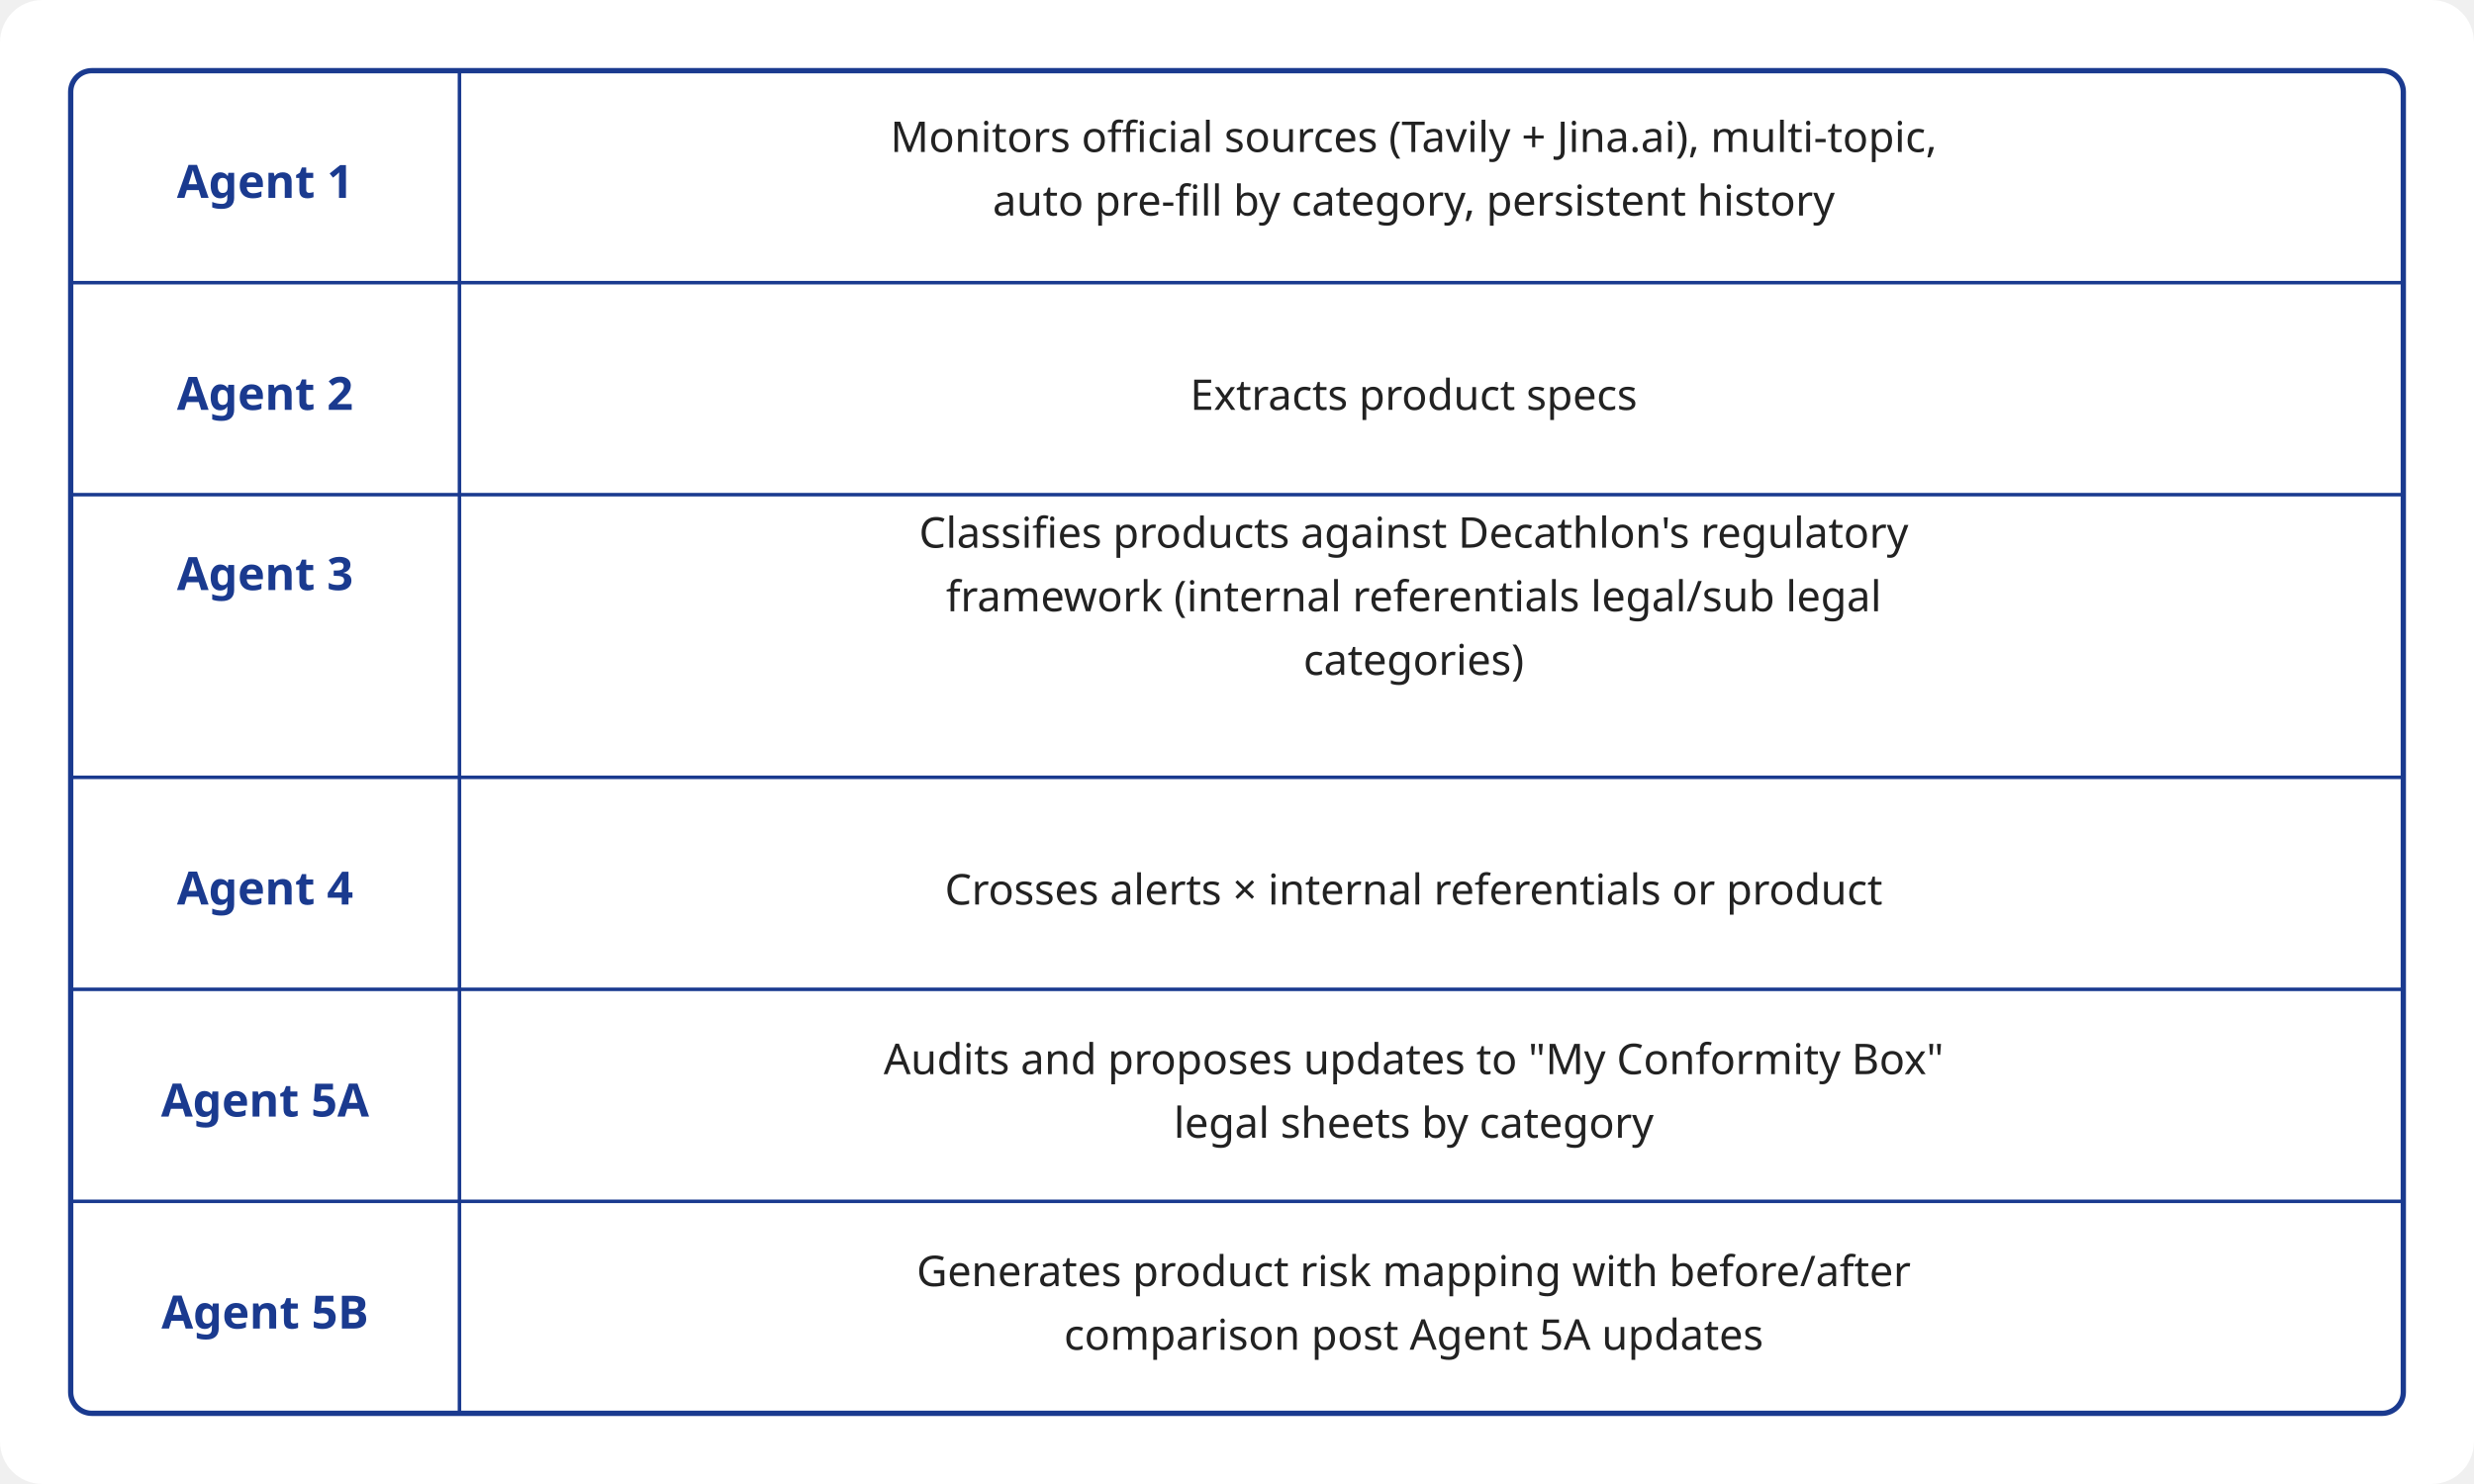
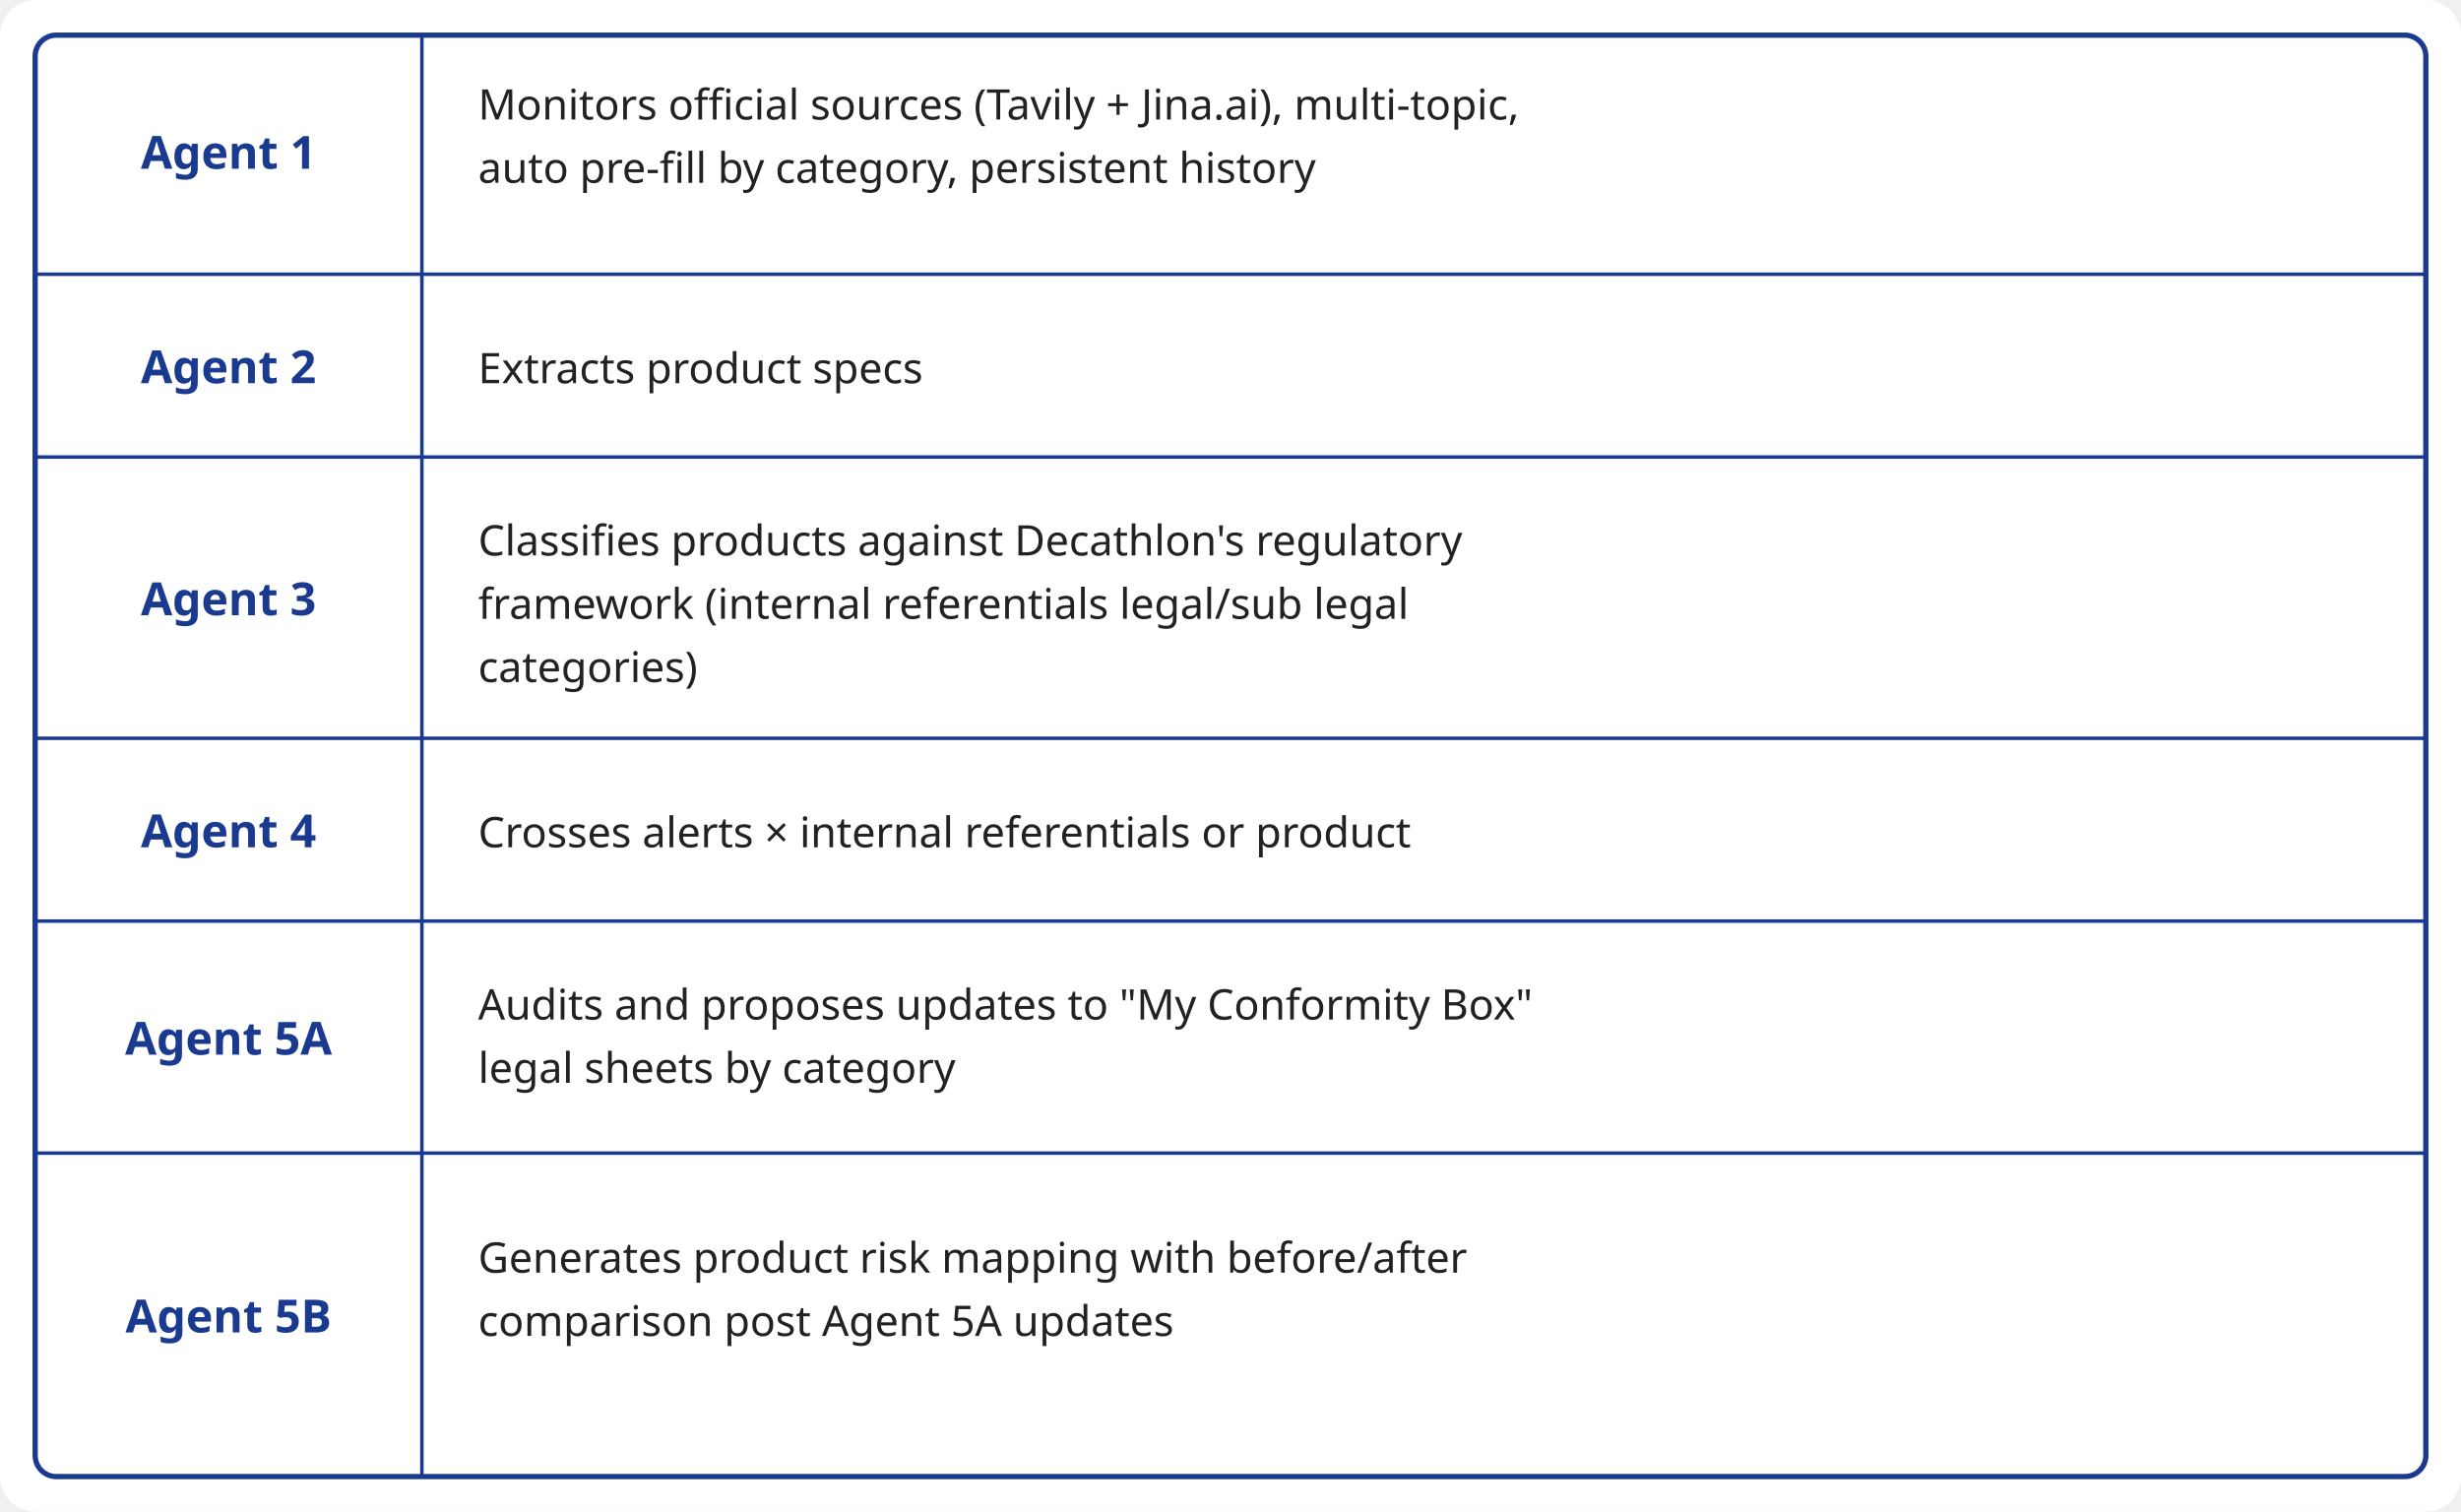
- <svg xmlns="http://www.w3.org/2000/svg" width="700" height="420" viewBox="0 0 700 420">
-   <rect width="700" height="420" rx="12" fill="#ffffff" />
-   <rect x="20" y="20" width="660" height="380" rx="6" fill="white" stroke="#1a3a8f" stroke-width="1.5" />
-   <line x1="20" y1="80" x2="680" y2="80" stroke="#1a3a8f" stroke-width="1" />
-   <line x1="20" y1="140" x2="680" y2="140" stroke="#1a3a8f" stroke-width="1" />
-   <line x1="20" y1="220" x2="680" y2="220" stroke="#1a3a8f" stroke-width="1" />
-   <line x1="20" y1="280" x2="680" y2="280" stroke="#1a3a8f" stroke-width="1" />
-   <line x1="20" y1="340" x2="680" y2="340" stroke="#1a3a8f" stroke-width="1" />
-   <line x1="130" y1="20" x2="130" y2="400" stroke="#1a3a8f" stroke-width="1" />
-   <text x="75" y="56" font-family="Segoe UI,sans-serif" font-size="13" font-weight="600" fill="#1a3a8f" text-anchor="middle">Agent 1</text>
-   <text x="400" y="43" font-family="Segoe UI,sans-serif" font-size="12" fill="#222" text-anchor="middle">Monitors official sources (Tavily + Jina.ai), multi-topic,</text>
-   <text x="400" y="61" font-family="Segoe UI,sans-serif" font-size="12" fill="#222" text-anchor="middle">auto pre-fill by category, persistent history</text>
-   <text x="75" y="116" font-family="Segoe UI,sans-serif" font-size="13" font-weight="600" fill="#1a3a8f" text-anchor="middle">Agent 2</text>
-   <text x="400" y="116" font-family="Segoe UI,sans-serif" font-size="12" fill="#222" text-anchor="middle">Extracts product specs</text>
-   <text x="75" y="167" font-family="Segoe UI,sans-serif" font-size="13" font-weight="600" fill="#1a3a8f" text-anchor="middle">Agent 3</text>
-   <text x="400" y="155" font-family="Segoe UI,sans-serif" font-size="12" fill="#222" text-anchor="middle">Classifies products against Decathlon's regulatory</text>
-   <text x="400" y="173" font-family="Segoe UI,sans-serif" font-size="12" fill="#222" text-anchor="middle">framework (internal referentials legal/sub legal</text>
-   <text x="400" y="191" font-family="Segoe UI,sans-serif" font-size="12" fill="#222" text-anchor="middle">categories)</text>
-   <text x="75" y="256" font-family="Segoe UI,sans-serif" font-size="13" font-weight="600" fill="#1a3a8f" text-anchor="middle">Agent 4</text>
-   <text x="400" y="256" font-family="Segoe UI,sans-serif" font-size="12" fill="#222" text-anchor="middle">Crosses alerts × internal referentials or product</text>
-   <text x="75" y="316" font-family="Segoe UI,sans-serif" font-size="13" font-weight="600" fill="#1a3a8f" text-anchor="middle">Agent 5A</text>
-   <text x="400" y="304" font-family="Segoe UI,sans-serif" font-size="12" fill="#222" text-anchor="middle">Audits and proposes updates to "My Conformity Box"</text>
-   <text x="400" y="322" font-family="Segoe UI,sans-serif" font-size="12" fill="#222" text-anchor="middle">legal sheets by category</text>
-   <text x="75" y="376" font-family="Segoe UI,sans-serif" font-size="13" font-weight="600" fill="#1a3a8f" text-anchor="middle">Agent 5B</text>
-   <text x="400" y="364" font-family="Segoe UI,sans-serif" font-size="12" fill="#222" text-anchor="middle">Generates product risk mapping with before/after</text>
-   <text x="400" y="382" font-family="Segoe UI,sans-serif" font-size="12" fill="#222" text-anchor="middle">comparison post Agent 5A updates</text>
+ <svg xmlns="http://www.w3.org/2000/svg" width="700" height="430" viewBox="0 0 700 430">
+   <rect width="700" height="430" rx="10" fill="#ffffff" />
+   <rect x="10" y="10" width="680" height="410" rx="6" fill="white" stroke="#1a3a8f" stroke-width="1.5" />
+   <line x1="120" y1="10" x2="120" y2="420" stroke="#1a3a8f" stroke-width="1" />
+   <line x1="10" y1="78" x2="690" y2="78" stroke="#1a3a8f" stroke-width="1" />
+   <line x1="10" y1="130" x2="690" y2="130" stroke="#1a3a8f" stroke-width="1" />
+   <line x1="10" y1="210" x2="690" y2="210" stroke="#1a3a8f" stroke-width="1" />
+   <line x1="10" y1="262" x2="690" y2="262" stroke="#1a3a8f" stroke-width="1" />
+   <line x1="10" y1="328" x2="690" y2="328" stroke="#1a3a8f" stroke-width="1" />
+   <text x="65" y="48" font-family="Segoe UI,sans-serif" font-size="13" font-weight="700" fill="#1a3a8f" text-anchor="middle">Agent 1</text>
+   <text x="65" y="109" font-family="Segoe UI,sans-serif" font-size="13" font-weight="700" fill="#1a3a8f" text-anchor="middle">Agent 2</text>
+   <text x="65" y="175" font-family="Segoe UI,sans-serif" font-size="13" font-weight="700" fill="#1a3a8f" text-anchor="middle">Agent 3</text>
+   <text x="65" y="241" font-family="Segoe UI,sans-serif" font-size="13" font-weight="700" fill="#1a3a8f" text-anchor="middle">Agent 4</text>
+   <text x="65" y="300" font-family="Segoe UI,sans-serif" font-size="13" font-weight="700" fill="#1a3a8f" text-anchor="middle">Agent 5A</text>
+   <text x="65" y="379" font-family="Segoe UI,sans-serif" font-size="13" font-weight="700" fill="#1a3a8f" text-anchor="middle">Agent 5B</text>
+   <text x="136" y="34" font-family="Segoe UI,sans-serif" font-size="12" fill="#222">Monitors official sources (Tavily + Jina.ai), multi-topic,</text>
+   <text x="136" y="52" font-family="Segoe UI,sans-serif" font-size="12" fill="#222">auto pre-fill by category, persistent history</text>
+   <text x="136" y="109" font-family="Segoe UI,sans-serif" font-size="12" fill="#222">Extracts product specs</text>
+   <text x="136" y="158" font-family="Segoe UI,sans-serif" font-size="12" fill="#222">Classifies products against Decathlon's regulatory</text>
+   <text x="136" y="176" font-family="Segoe UI,sans-serif" font-size="12" fill="#222">framework (internal referentials legal/sub legal</text>
+   <text x="136" y="194" font-family="Segoe UI,sans-serif" font-size="12" fill="#222">categories)</text>
+   <text x="136" y="241" font-family="Segoe UI,sans-serif" font-size="12" fill="#222">Crosses alerts × internal referentials or product</text>
+   <text x="136" y="290" font-family="Segoe UI,sans-serif" font-size="12" fill="#222">Audits and proposes updates to "My Conformity Box"</text>
+   <text x="136" y="308" font-family="Segoe UI,sans-serif" font-size="12" fill="#222">legal sheets by category</text>
+   <text x="136" y="362" font-family="Segoe UI,sans-serif" font-size="12" fill="#222">Generates product risk mapping with before/after</text>
+   <text x="136" y="380" font-family="Segoe UI,sans-serif" font-size="12" fill="#222">comparison post Agent 5A updates</text>
</svg>
